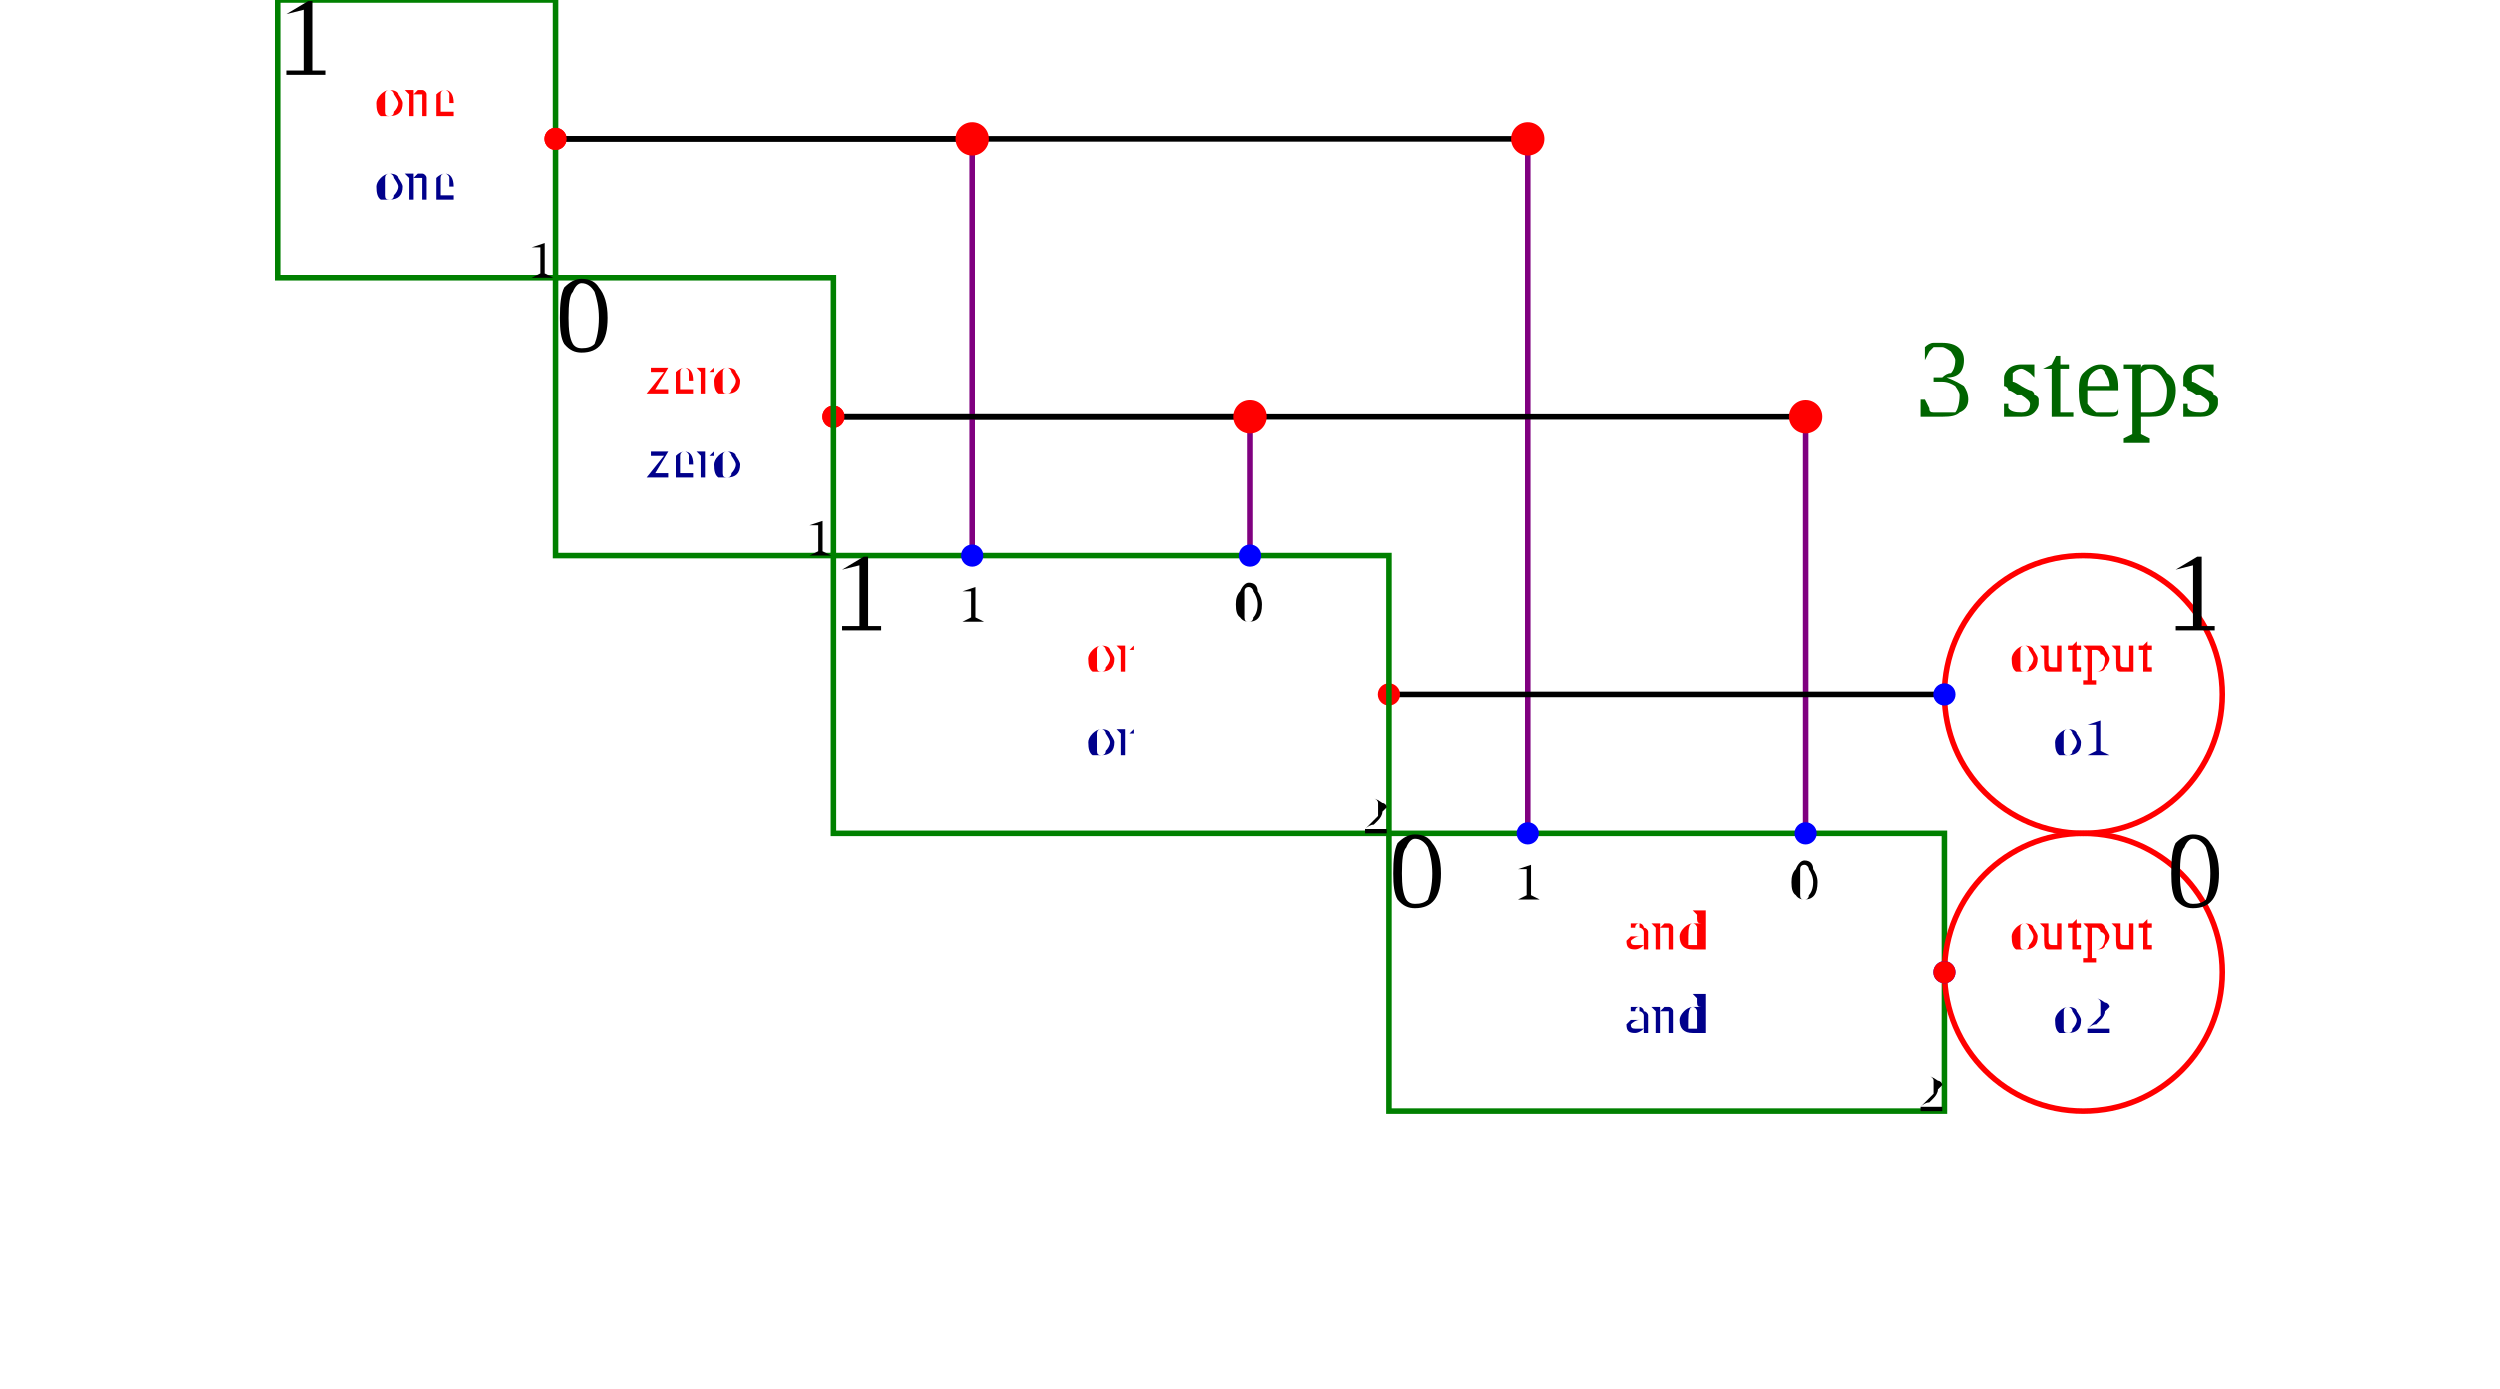
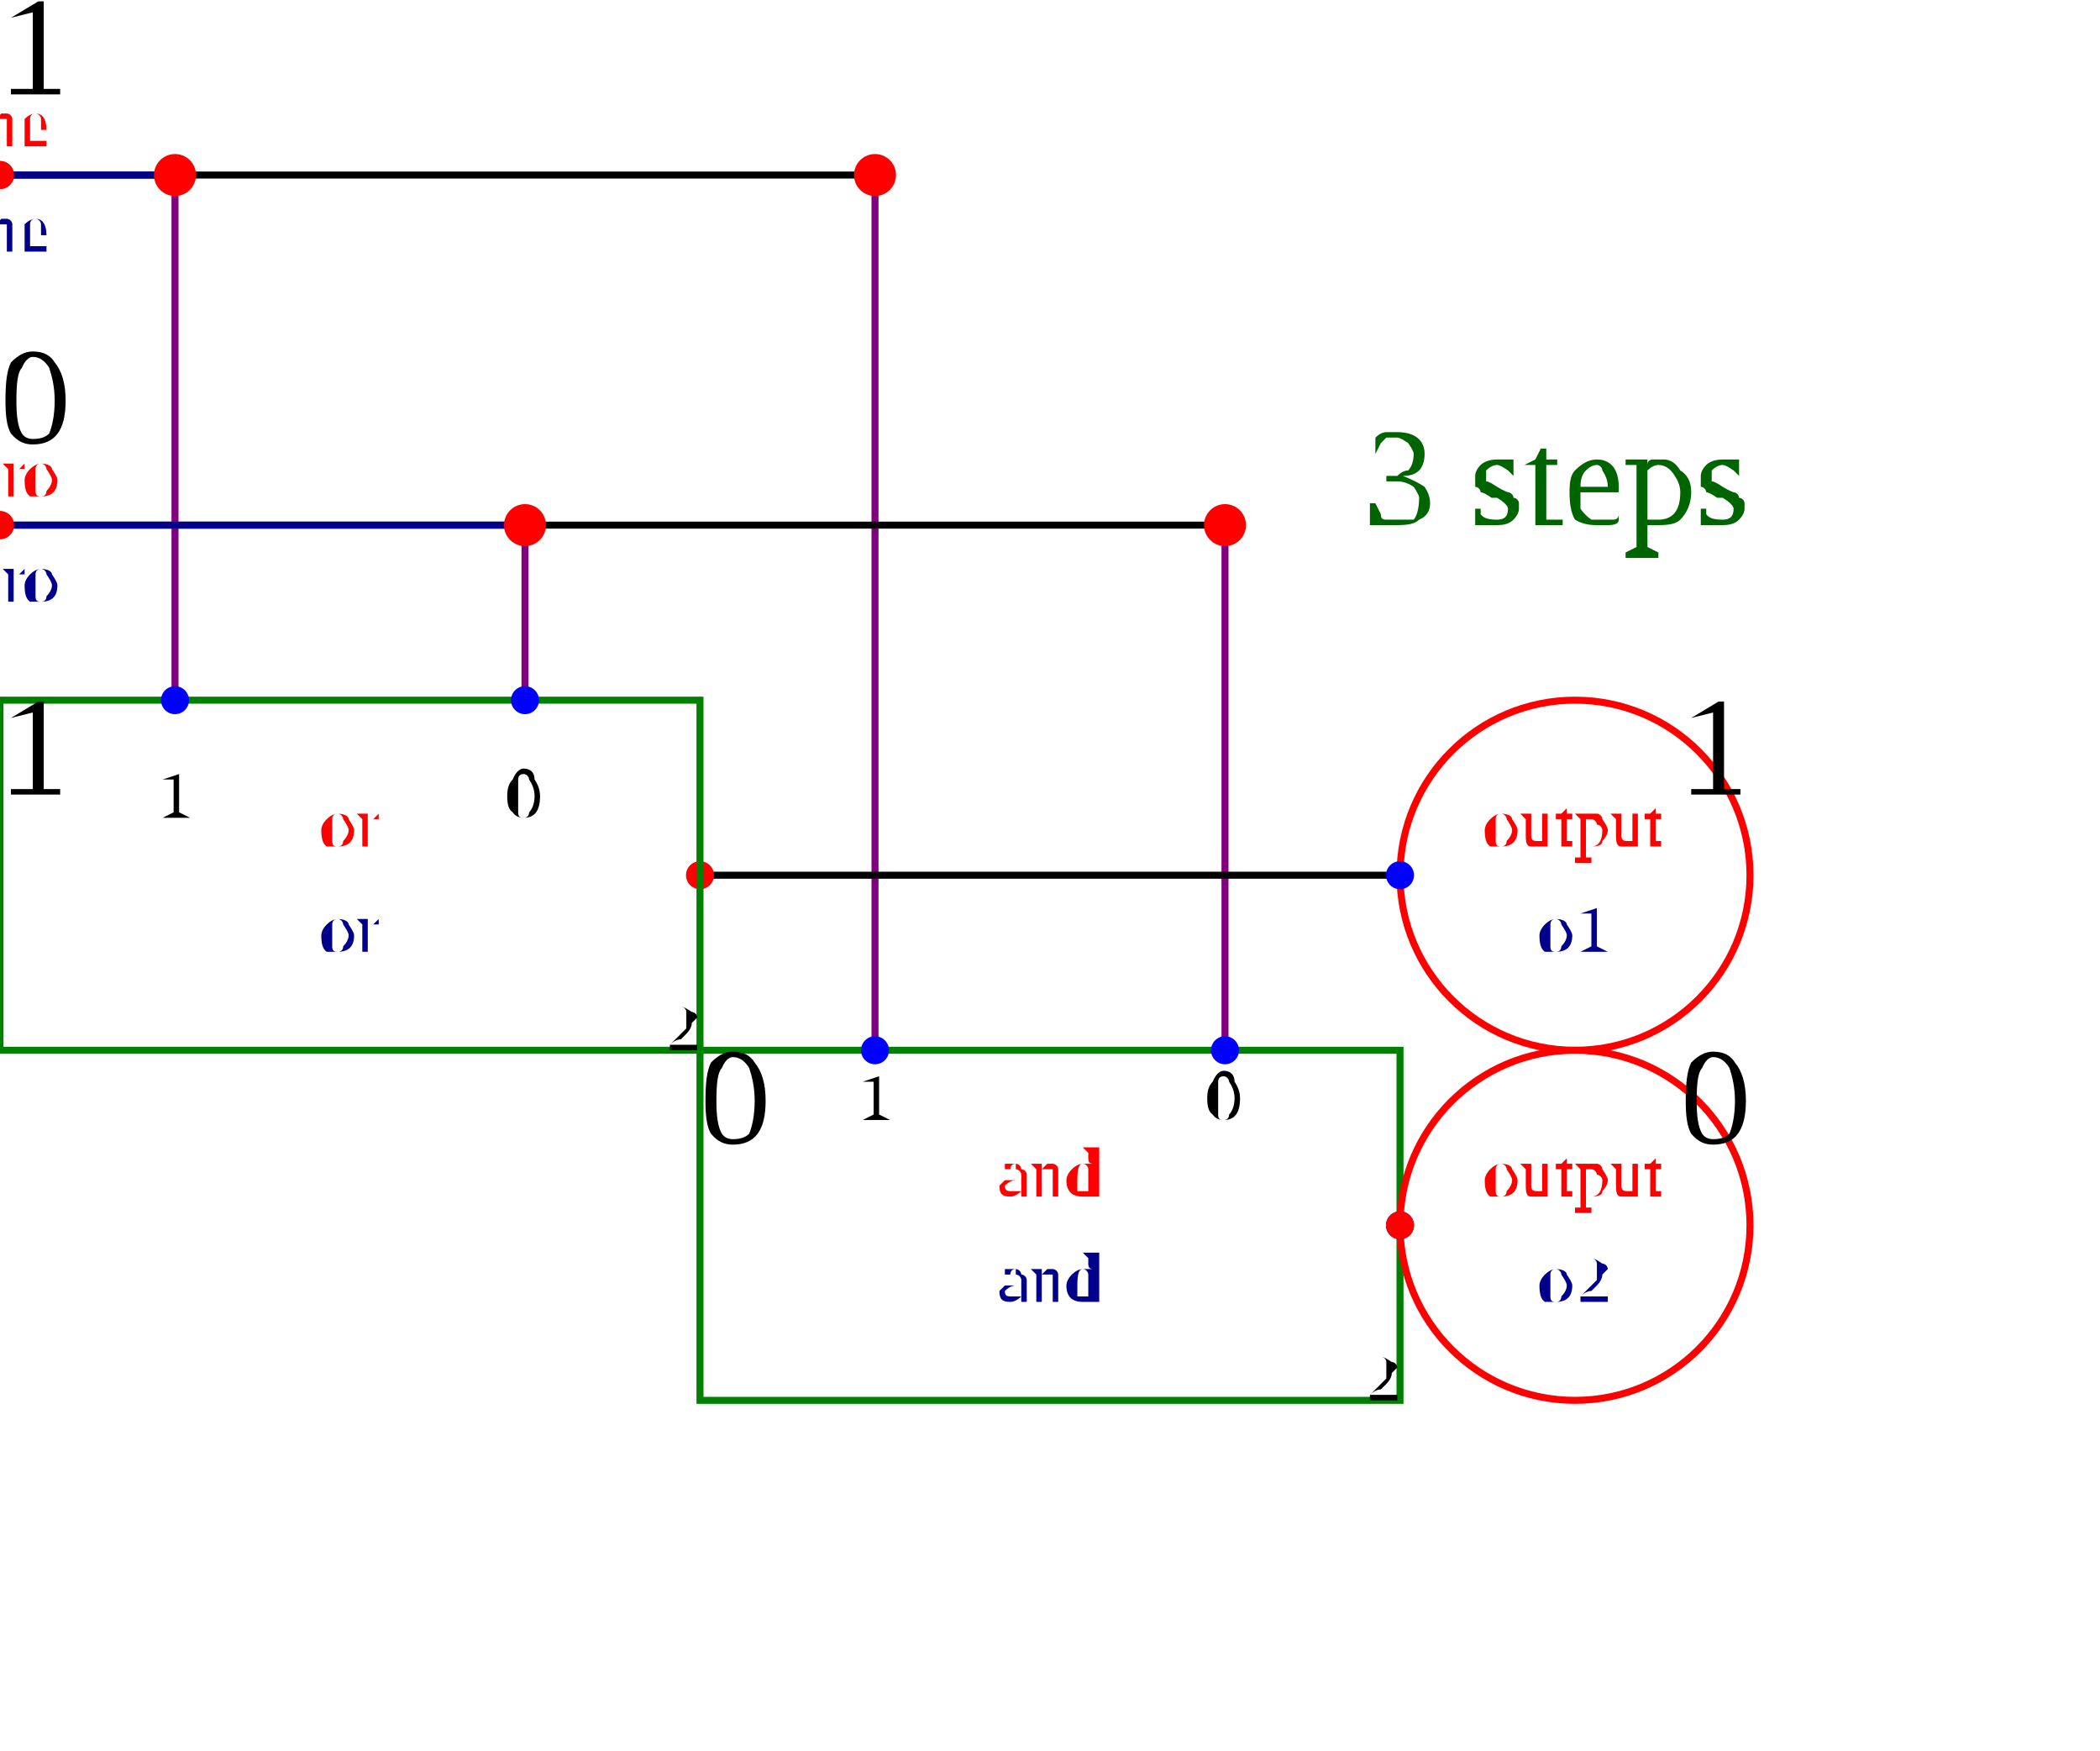
- <svg xmlns="http://www.w3.org/2000/svg" height="100%" viewBox="0 0 9 5" width="100%">
-   <text fill="darkGreen" font-size="0.4" stroke-width="0.04" text-anchor="end" x="8" y="1.5">3 steps</text>
-   <rect fill="transparent" font-size="0.2" height="1" stroke="green" stroke-width="0.02" width="2" x="5" y="3" />
-   <text dominant-baseline="hanging" fill="black" font-size="0.4" stroke-width="0.04" text-anchor="start" x="5" y="3">0</text>
-   <text fill="black" font-size="0.2" stroke-width="0.02" text-anchor="end" x="7" y="4">2</text>
-   <text dominant-baseline="auto" fill="red" font-size="0.2" stroke-width="0.02" text-anchor="middle" x="6" y="3.417">and</text>
-   <text dominant-baseline="hanging" fill="darkblue" font-size="0.2" stroke-width="0.02" text-anchor="middle" x="6" y="3.583">and</text>
-   <line font-size="0.2" stroke="black" stroke-width="0.02" x1="2" x2="5.5" y1="0.5" y2="0.5" />
-   <line font-size="0.2" stroke="purple" stroke-width="0.02" x1="5.5" x2="5.5" y1="0.5" y2="3" />
-   <circle cx="5.5" cy="0.5" fill="red" font-size="0.2" r="0.06" stroke-width="0.02" />
-   <circle cx="5.5" cy="3" fill="blue" font-size="0.2" r="0.04" stroke-width="0.02" />
-   <circle cx="2" cy="0.5" fill="red" font-size="0.2" r="0.04" stroke-width="0.02" />
-   <text dominant-baseline="hanging" fill="black" font-size="0.2" stroke-width="0.02" text-anchor="middle" x="5.5" y="3.1">1</text>
-   <line font-size="0.2" stroke="black" stroke-width="0.02" x1="3" x2="6.5" y1="1.5" y2="1.5" />
-   <line font-size="0.2" stroke="purple" stroke-width="0.02" x1="6.5" x2="6.5" y1="1.5" y2="3" />
-   <circle cx="6.5" cy="1.5" fill="red" font-size="0.2" r="0.06" stroke-width="0.02" />
-   <circle cx="6.5" cy="3" fill="blue" font-size="0.2" r="0.04" stroke-width="0.02" />
-   <circle cx="3" cy="1.5" fill="red" font-size="0.2" r="0.04" stroke-width="0.02" />
-   <text dominant-baseline="hanging" fill="black" font-size="0.2" stroke-width="0.02" text-anchor="middle" x="6.5" y="3.1">0</text>
-   <circle cx="7.5" cy="2.5" fill="transparent" font-size="0.2" r="0.5" stroke="red" stroke-width="0.02" />
-   <text dominant-baseline="hanging" fill="black" font-size="0.4" stroke-width="0.04" text-anchor="end" x="8" y="2">1</text>
-   <text dominant-baseline="auto" fill="red" font-size="0.2" stroke-width="0.02" text-anchor="middle" x="7.5" y="2.417">output</text>
-   <text dominant-baseline="hanging" fill="darkblue" font-size="0.2" stroke-width="0.02" text-anchor="middle" x="7.5" y="2.583">o1</text>
-   <line font-size="0.2" stroke="black" stroke-width="0.02" x1="5" x2="7" y1="2.5" y2="2.5" />
-   <circle cx="7" cy="2.5" fill="blue" font-size="0.2" r="0.04" stroke-width="0.02" />
-   <circle cx="5" cy="2.5" fill="red" font-size="0.2" r="0.04" stroke-width="0.02" />
-   <circle cx="7.5" cy="3.5" fill="transparent" font-size="0.2" r="0.5" stroke="red" stroke-width="0.02" />
-   <text dominant-baseline="hanging" fill="black" font-size="0.4" stroke-width="0.04" text-anchor="end" x="8" y="3">0</text>
-   <text dominant-baseline="auto" fill="red" font-size="0.2" stroke-width="0.02" text-anchor="middle" x="7.5" y="3.417">output</text>
-   <text dominant-baseline="hanging" fill="darkblue" font-size="0.2" stroke-width="0.02" text-anchor="middle" x="7.5" y="3.583">o2</text>
-   <line font-size="0.2" stroke="black" stroke-width="0.02" x1="7" x2="7" y1="3.5" y2="3.5" />
-   <circle cx="7" cy="3.5" fill="blue" font-size="0.2" r="0.04" stroke-width="0.02" />
-   <circle cx="7" cy="3.5" fill="red" font-size="0.2" r="0.04" stroke-width="0.02" />
-   <rect fill="transparent" font-size="0.2" height="1" stroke="green" stroke-width="0.02" width="1" x="1" y="0" />
-   <text dominant-baseline="hanging" fill="black" font-size="0.4" stroke-width="0.04" text-anchor="start" x="1" y="0">1</text>
-   <text fill="black" font-size="0.2" stroke-width="0.02" text-anchor="end" x="2" y="1">1</text>
-   <text dominant-baseline="auto" fill="red" font-size="0.2" stroke-width="0.02" text-anchor="middle" x="1.5" y="0.417">one</text>
-   <text dominant-baseline="hanging" fill="darkblue" font-size="0.2" stroke-width="0.02" text-anchor="middle" x="1.5" y="0.583">one</text>
-   <rect fill="transparent" font-size="0.2" height="1" stroke="green" stroke-width="0.02" width="2" x="3" y="2" />
-   <text dominant-baseline="hanging" fill="black" font-size="0.4" stroke-width="0.04" text-anchor="start" x="3" y="2">1</text>
-   <text fill="black" font-size="0.2" stroke-width="0.02" text-anchor="end" x="5" y="3">2</text>
-   <text dominant-baseline="auto" fill="red" font-size="0.2" stroke-width="0.02" text-anchor="middle" x="4" y="2.417">or</text>
-   <text dominant-baseline="hanging" fill="darkblue" font-size="0.2" stroke-width="0.02" text-anchor="middle" x="4" y="2.583">or</text>
-   <line font-size="0.2" stroke="black" stroke-width="0.02" x1="2" x2="3.5" y1="0.5" y2="0.5" />
-   <line font-size="0.2" stroke="purple" stroke-width="0.02" x1="3.5" x2="3.5" y1="0.5" y2="2" />
-   <circle cx="3.5" cy="0.5" fill="red" font-size="0.2" r="0.06" stroke-width="0.02" />
-   <circle cx="3.5" cy="2" fill="blue" font-size="0.2" r="0.04" stroke-width="0.02" />
-   <circle cx="2" cy="0.5" fill="red" font-size="0.2" r="0.04" stroke-width="0.02" />
-   <text dominant-baseline="hanging" fill="black" font-size="0.2" stroke-width="0.02" text-anchor="middle" x="3.5" y="2.1">1</text>
-   <line font-size="0.2" stroke="black" stroke-width="0.02" x1="3" x2="4.5" y1="1.5" y2="1.5" />
-   <line font-size="0.2" stroke="purple" stroke-width="0.02" x1="4.5" x2="4.5" y1="1.5" y2="2" />
-   <circle cx="4.5" cy="1.5" fill="red" font-size="0.2" r="0.06" stroke-width="0.02" />
-   <circle cx="4.5" cy="2" fill="blue" font-size="0.2" r="0.04" stroke-width="0.02" />
-   <circle cx="3" cy="1.5" fill="red" font-size="0.2" r="0.04" stroke-width="0.02" />
-   <text dominant-baseline="hanging" fill="black" font-size="0.2" stroke-width="0.02" text-anchor="middle" x="4.5" y="2.1">0</text>
-   <rect fill="transparent" font-size="0.2" height="1" stroke="green" stroke-width="0.02" width="1" x="2" y="1" />
-   <text dominant-baseline="hanging" fill="black" font-size="0.4" stroke-width="0.04" text-anchor="start" x="2" y="1">0</text>
-   <text fill="black" font-size="0.2" stroke-width="0.02" text-anchor="end" x="3" y="2">1</text>
-   <text dominant-baseline="auto" fill="red" font-size="0.2" stroke-width="0.02" text-anchor="middle" x="2.5" y="1.417">zero</text>
-   <text dominant-baseline="hanging" fill="darkblue" font-size="0.2" stroke-width="0.02" text-anchor="middle" x="2.5" y="1.583">zero</text>
+ <svg xmlns="http://www.w3.org/2000/svg" height="100%" viewBox="0 0 6 5" width="100%">
+   <text fill="darkGreen" font-size="0.4" stroke-width="0.04" text-anchor="end" x="5" y="1.5" z="-1">3 steps</text>
+   <rect fill="transparent" font-size="0.2" height="1" stroke="green" stroke-width="0.02" width="2" x="2" y="3" />
+   <text dominant-baseline="hanging" fill="black" font-size="0.4" stroke-width="0.04" text-anchor="start" x="2" y="3">0</text>
+   <text fill="black" font-size="0.2" stroke-width="0.02" text-anchor="end" x="4" y="4">2</text>
+   <text dominant-baseline="auto" fill="red" font-size="0.2" stroke-width="0.02" text-anchor="middle" x="3" y="3.417">and</text>
+   <text dominant-baseline="hanging" fill="darkblue" font-size="0.2" stroke-width="0.02" text-anchor="middle" x="3" y="3.583">and</text>
+   <line font-size="0.2" stroke="black" stroke-width="0.02" x1="0" x2="2.5" y1="0.5" y2="0.5" />
+   <line font-size="0.2" stroke="purple" stroke-width="0.02" x1="2.5" x2="2.5" y1="0.5" y2="3" />
+   <circle cx="2.5" cy="0.5" fill="red" font-size="0.2" r="0.06" stroke-width="0.02" />
+   <circle cx="2.5" cy="3" fill="blue" font-size="0.2" r="0.04" stroke-width="0.02" />
+   <circle cx="0" cy="0.5" fill="red" font-size="0.2" r="0.04" stroke-width="0.02" />
+   <text fill="black" font-size="0.2" stroke-width="0.02" text-anchor="middle" x="2.5" y="3.2">1</text>
+   <line font-size="0.2" stroke="black" stroke-width="0.02" x1="0" x2="3.5" y1="1.5" y2="1.5" />
+   <line font-size="0.2" stroke="purple" stroke-width="0.02" x1="3.5" x2="3.5" y1="1.5" y2="3" />
+   <circle cx="3.5" cy="1.5" fill="red" font-size="0.2" r="0.06" stroke-width="0.02" />
+   <circle cx="3.5" cy="3" fill="blue" font-size="0.2" r="0.04" stroke-width="0.02" />
+   <circle cx="0" cy="1.5" fill="red" font-size="0.2" r="0.04" stroke-width="0.02" />
+   <text fill="black" font-size="0.2" stroke-width="0.02" text-anchor="middle" x="3.5" y="3.2">0</text>
+   <circle cx="4.5" cy="2.5" fill="transparent" font-size="0.2" r="0.5" stroke="red" stroke-width="0.02" />
+   <text dominant-baseline="hanging" fill="black" font-size="0.4" stroke-width="0.04" text-anchor="end" x="5" y="2">1</text>
+   <text dominant-baseline="auto" fill="red" font-size="0.2" stroke-width="0.02" text-anchor="middle" x="4.5" y="2.417">output</text>
+   <text dominant-baseline="hanging" fill="darkblue" font-size="0.2" stroke-width="0.02" text-anchor="middle" x="4.5" y="2.583">o1</text>
+   <line font-size="0.2" stroke="black" stroke-width="0.02" x1="2" x2="4" y1="2.5" y2="2.5" />
+   <circle cx="4" cy="2.5" fill="blue" font-size="0.2" r="0.04" stroke-width="0.02" />
+   <circle cx="2" cy="2.5" fill="red" font-size="0.2" r="0.04" stroke-width="0.02" />
+   <circle cx="4.5" cy="3.5" fill="transparent" font-size="0.2" r="0.5" stroke="red" stroke-width="0.02" />
+   <text dominant-baseline="hanging" fill="black" font-size="0.4" stroke-width="0.04" text-anchor="end" x="5" y="3">0</text>
+   <text dominant-baseline="auto" fill="red" font-size="0.2" stroke-width="0.02" text-anchor="middle" x="4.5" y="3.417">output</text>
+   <text dominant-baseline="hanging" fill="darkblue" font-size="0.2" stroke-width="0.02" text-anchor="middle" x="4.5" y="3.583">o2</text>
+   <line font-size="0.2" stroke="black" stroke-width="0.02" x1="4" x2="4" y1="3.5" y2="3.5" />
+   <circle cx="4" cy="3.5" fill="blue" font-size="0.2" r="0.04" stroke-width="0.02" />
+   <circle cx="4" cy="3.5" fill="red" font-size="0.2" r="0.04" stroke-width="0.02" />
+   <rect fill="transparent" font-size="0.2" height="1" stroke="green" stroke-width="0.02" width="0" x="0" y="0" />
+   <text dominant-baseline="hanging" fill="black" font-size="0.4" stroke-width="0.04" text-anchor="start" x="0" y="0">1</text>
+   <text fill="black" font-size="0.2" stroke-width="0.02" text-anchor="end" x="0" y="1">1</text>
+   <text dominant-baseline="auto" fill="red" font-size="0.2" stroke-width="0.02" text-anchor="middle" x="0" y="0.417">one</text>
+   <text dominant-baseline="hanging" fill="darkblue" font-size="0.2" stroke-width="0.02" text-anchor="middle" x="0" y="0.583">one</text>
+   <rect fill="transparent" font-size="0.2" height="1" stroke="green" stroke-width="0.02" width="2" x="0" y="2" />
+   <text dominant-baseline="hanging" fill="black" font-size="0.4" stroke-width="0.04" text-anchor="start" x="0" y="2">1</text>
+   <text fill="black" font-size="0.2" stroke-width="0.02" text-anchor="end" x="2" y="3">2</text>
+   <text dominant-baseline="auto" fill="red" font-size="0.2" stroke-width="0.02" text-anchor="middle" x="1" y="2.417">or</text>
+   <text dominant-baseline="hanging" fill="darkblue" font-size="0.2" stroke-width="0.02" text-anchor="middle" x="1" y="2.583">or</text>
+   <line font-size="0.2" stroke="darkBlue" stroke-width="0.02" x1="0" x2="0.5" y1="0.5" y2="0.5" />
+   <line font-size="0.2" stroke="purple" stroke-width="0.02" x1="0.5" x2="0.5" y1="0.5" y2="2" />
+   <circle cx="0.5" cy="0.5" fill="red" font-size="0.2" r="0.06" stroke-width="0.02" />
+   <circle cx="0.5" cy="2" fill="blue" font-size="0.2" r="0.04" stroke-width="0.02" />
+   <circle cx="0" cy="0.5" fill="red" font-size="0.2" r="0.04" stroke-width="0.02" />
+   <text dominant-baseline="hanging" fill="black" font-size="0.2" stroke-width="0.02" text-anchor="middle" x="0.5" y="2.2">1</text>
+   <line font-size="0.2" stroke="darkBlue" stroke-width="0.02" x1="0" x2="1.5" y1="1.5" y2="1.5" />
+   <line font-size="0.2" stroke="purple" stroke-width="0.02" x1="1.5" x2="1.5" y1="1.5" y2="2" />
+   <circle cx="1.5" cy="1.5" fill="red" font-size="0.2" r="0.06" stroke-width="0.02" />
+   <circle cx="1.5" cy="2" fill="blue" font-size="0.2" r="0.04" stroke-width="0.02" />
+   <circle cx="0" cy="1.5" fill="red" font-size="0.2" r="0.04" stroke-width="0.02" />
+   <text dominant-baseline="hanging" fill="black" font-size="0.2" stroke-width="0.02" text-anchor="middle" x="1.5" y="2.2">0</text>
+   <rect fill="transparent" font-size="0.2" height="1" stroke="green" stroke-width="0.02" width="0" x="0" y="1" />
+   <text dominant-baseline="hanging" fill="black" font-size="0.4" stroke-width="0.04" text-anchor="start" x="0" y="1">0</text>
+   <text fill="black" font-size="0.2" stroke-width="0.02" text-anchor="end" x="0" y="2">1</text>
+   <text dominant-baseline="auto" fill="red" font-size="0.2" stroke-width="0.02" text-anchor="middle" x="0" y="1.417">zero</text>
+   <text dominant-baseline="hanging" fill="darkblue" font-size="0.2" stroke-width="0.02" text-anchor="middle" x="0" y="1.583">zero</text>
</svg>
